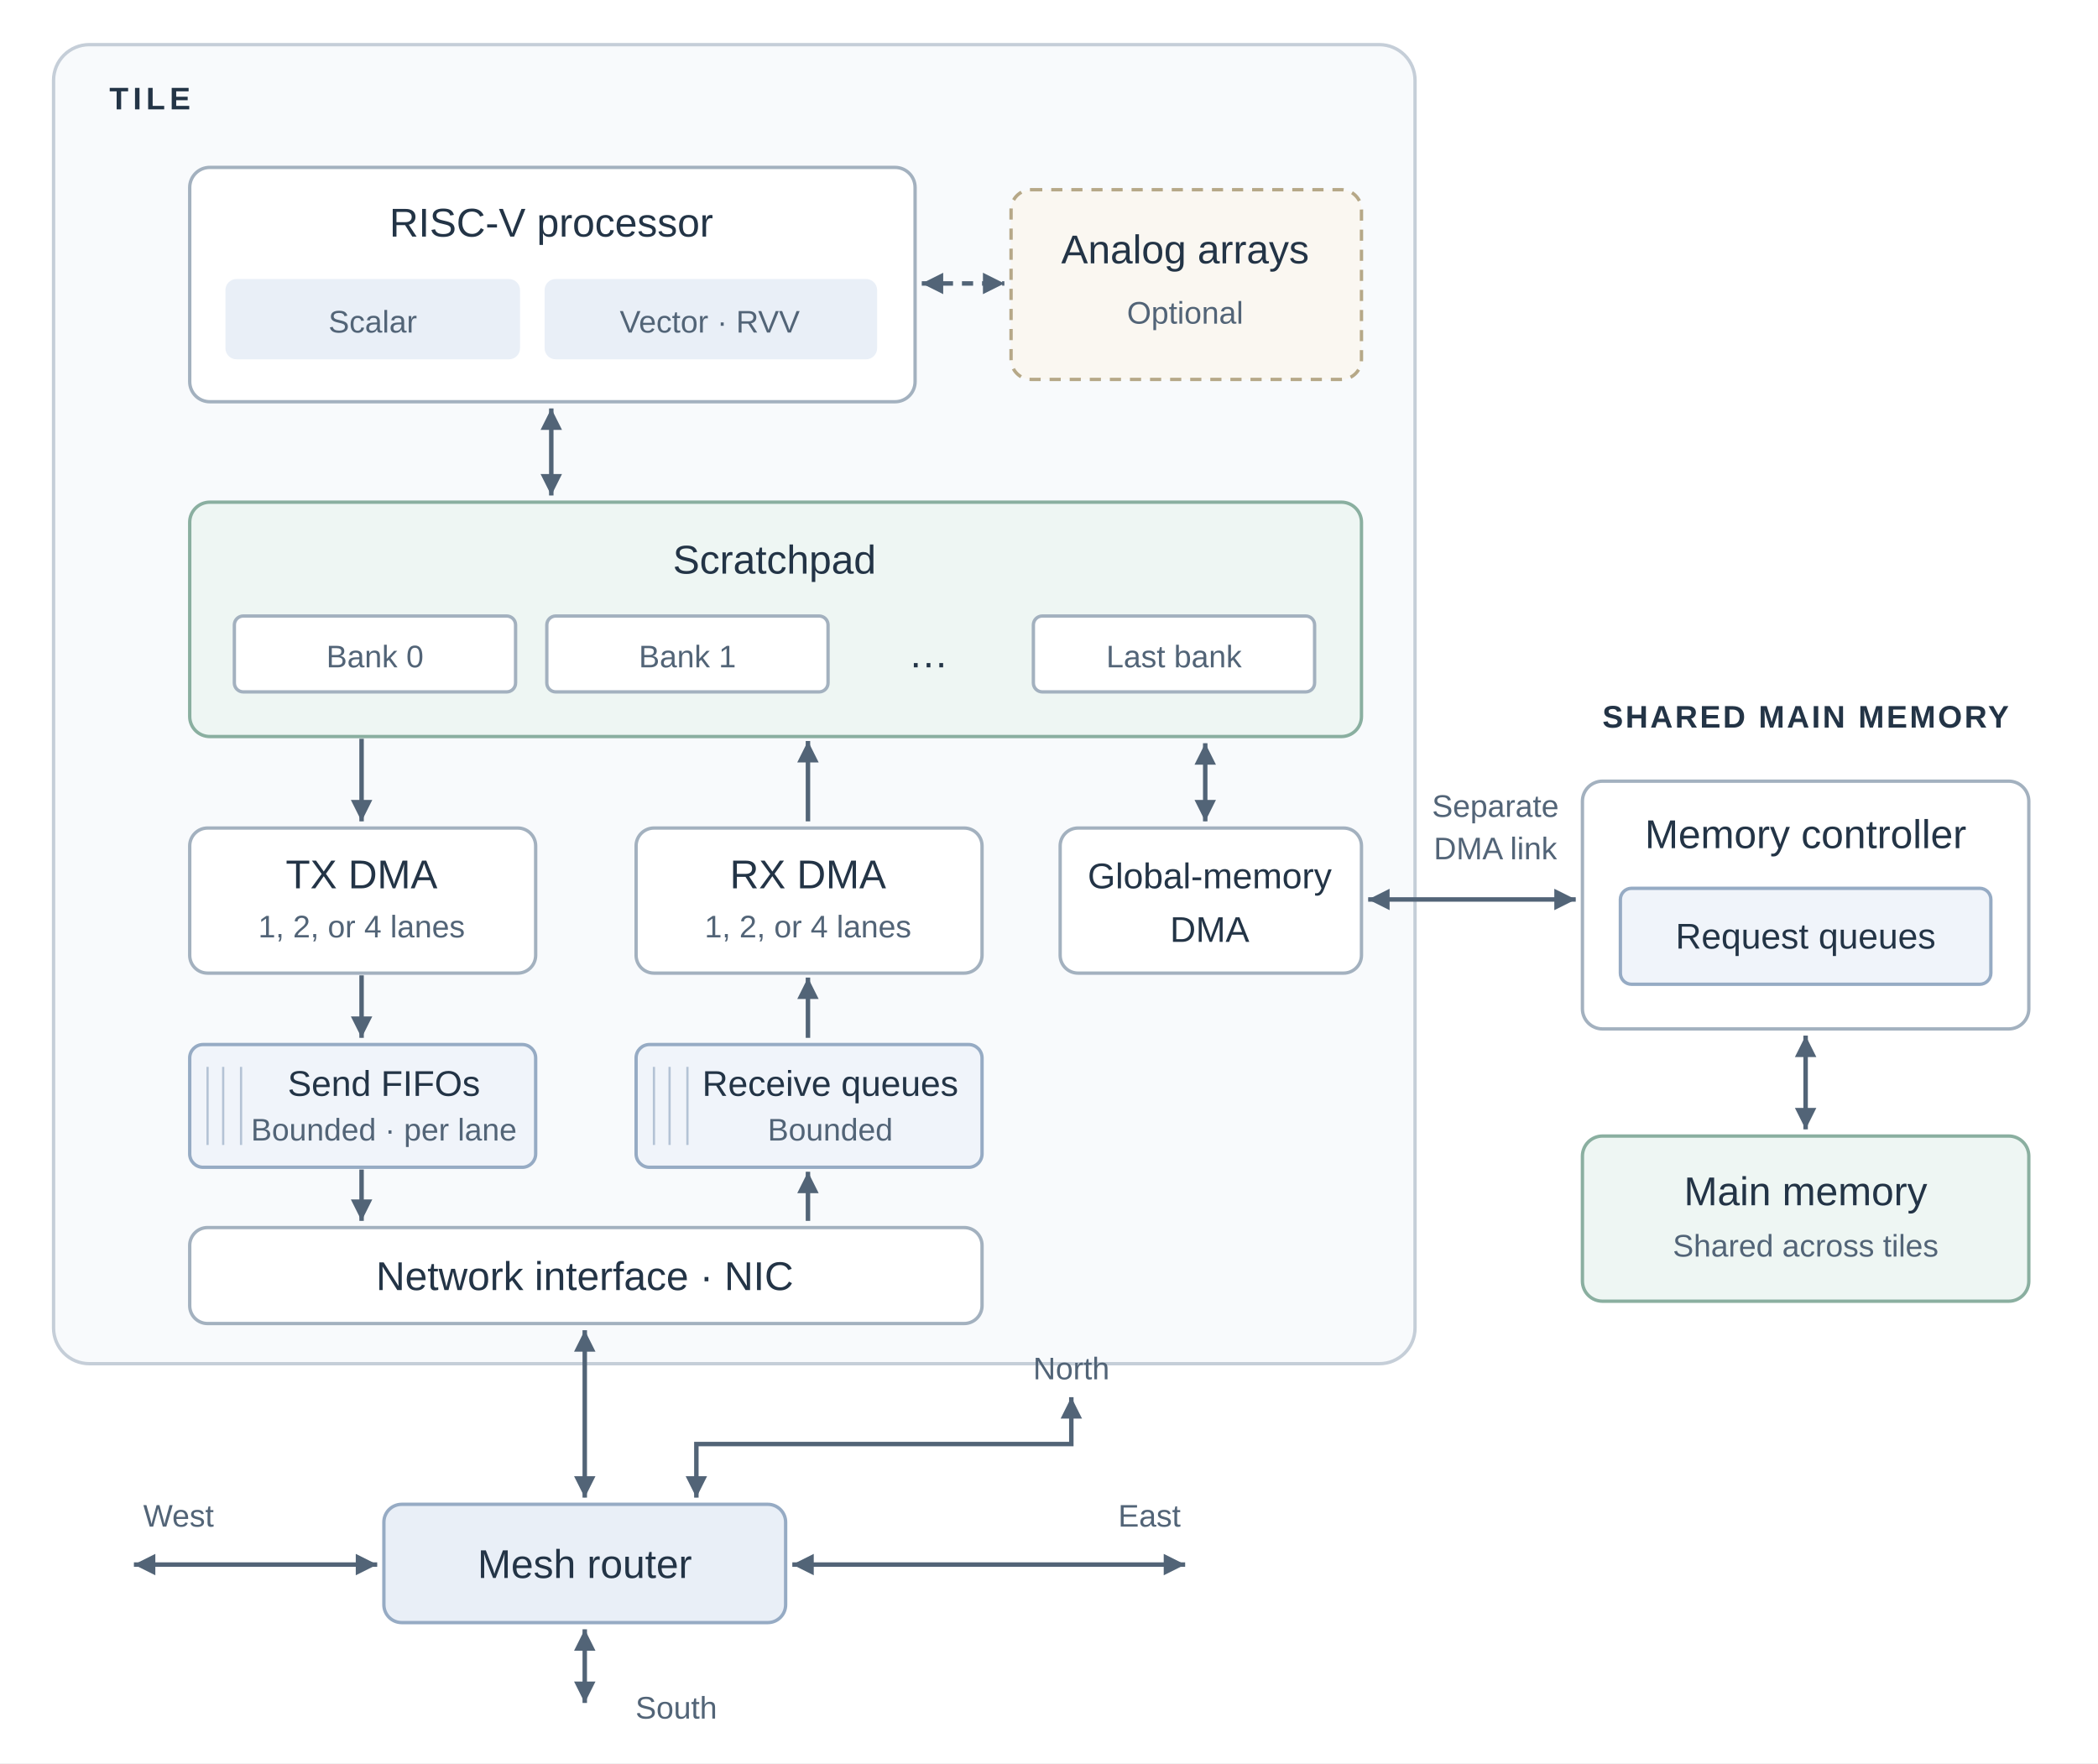
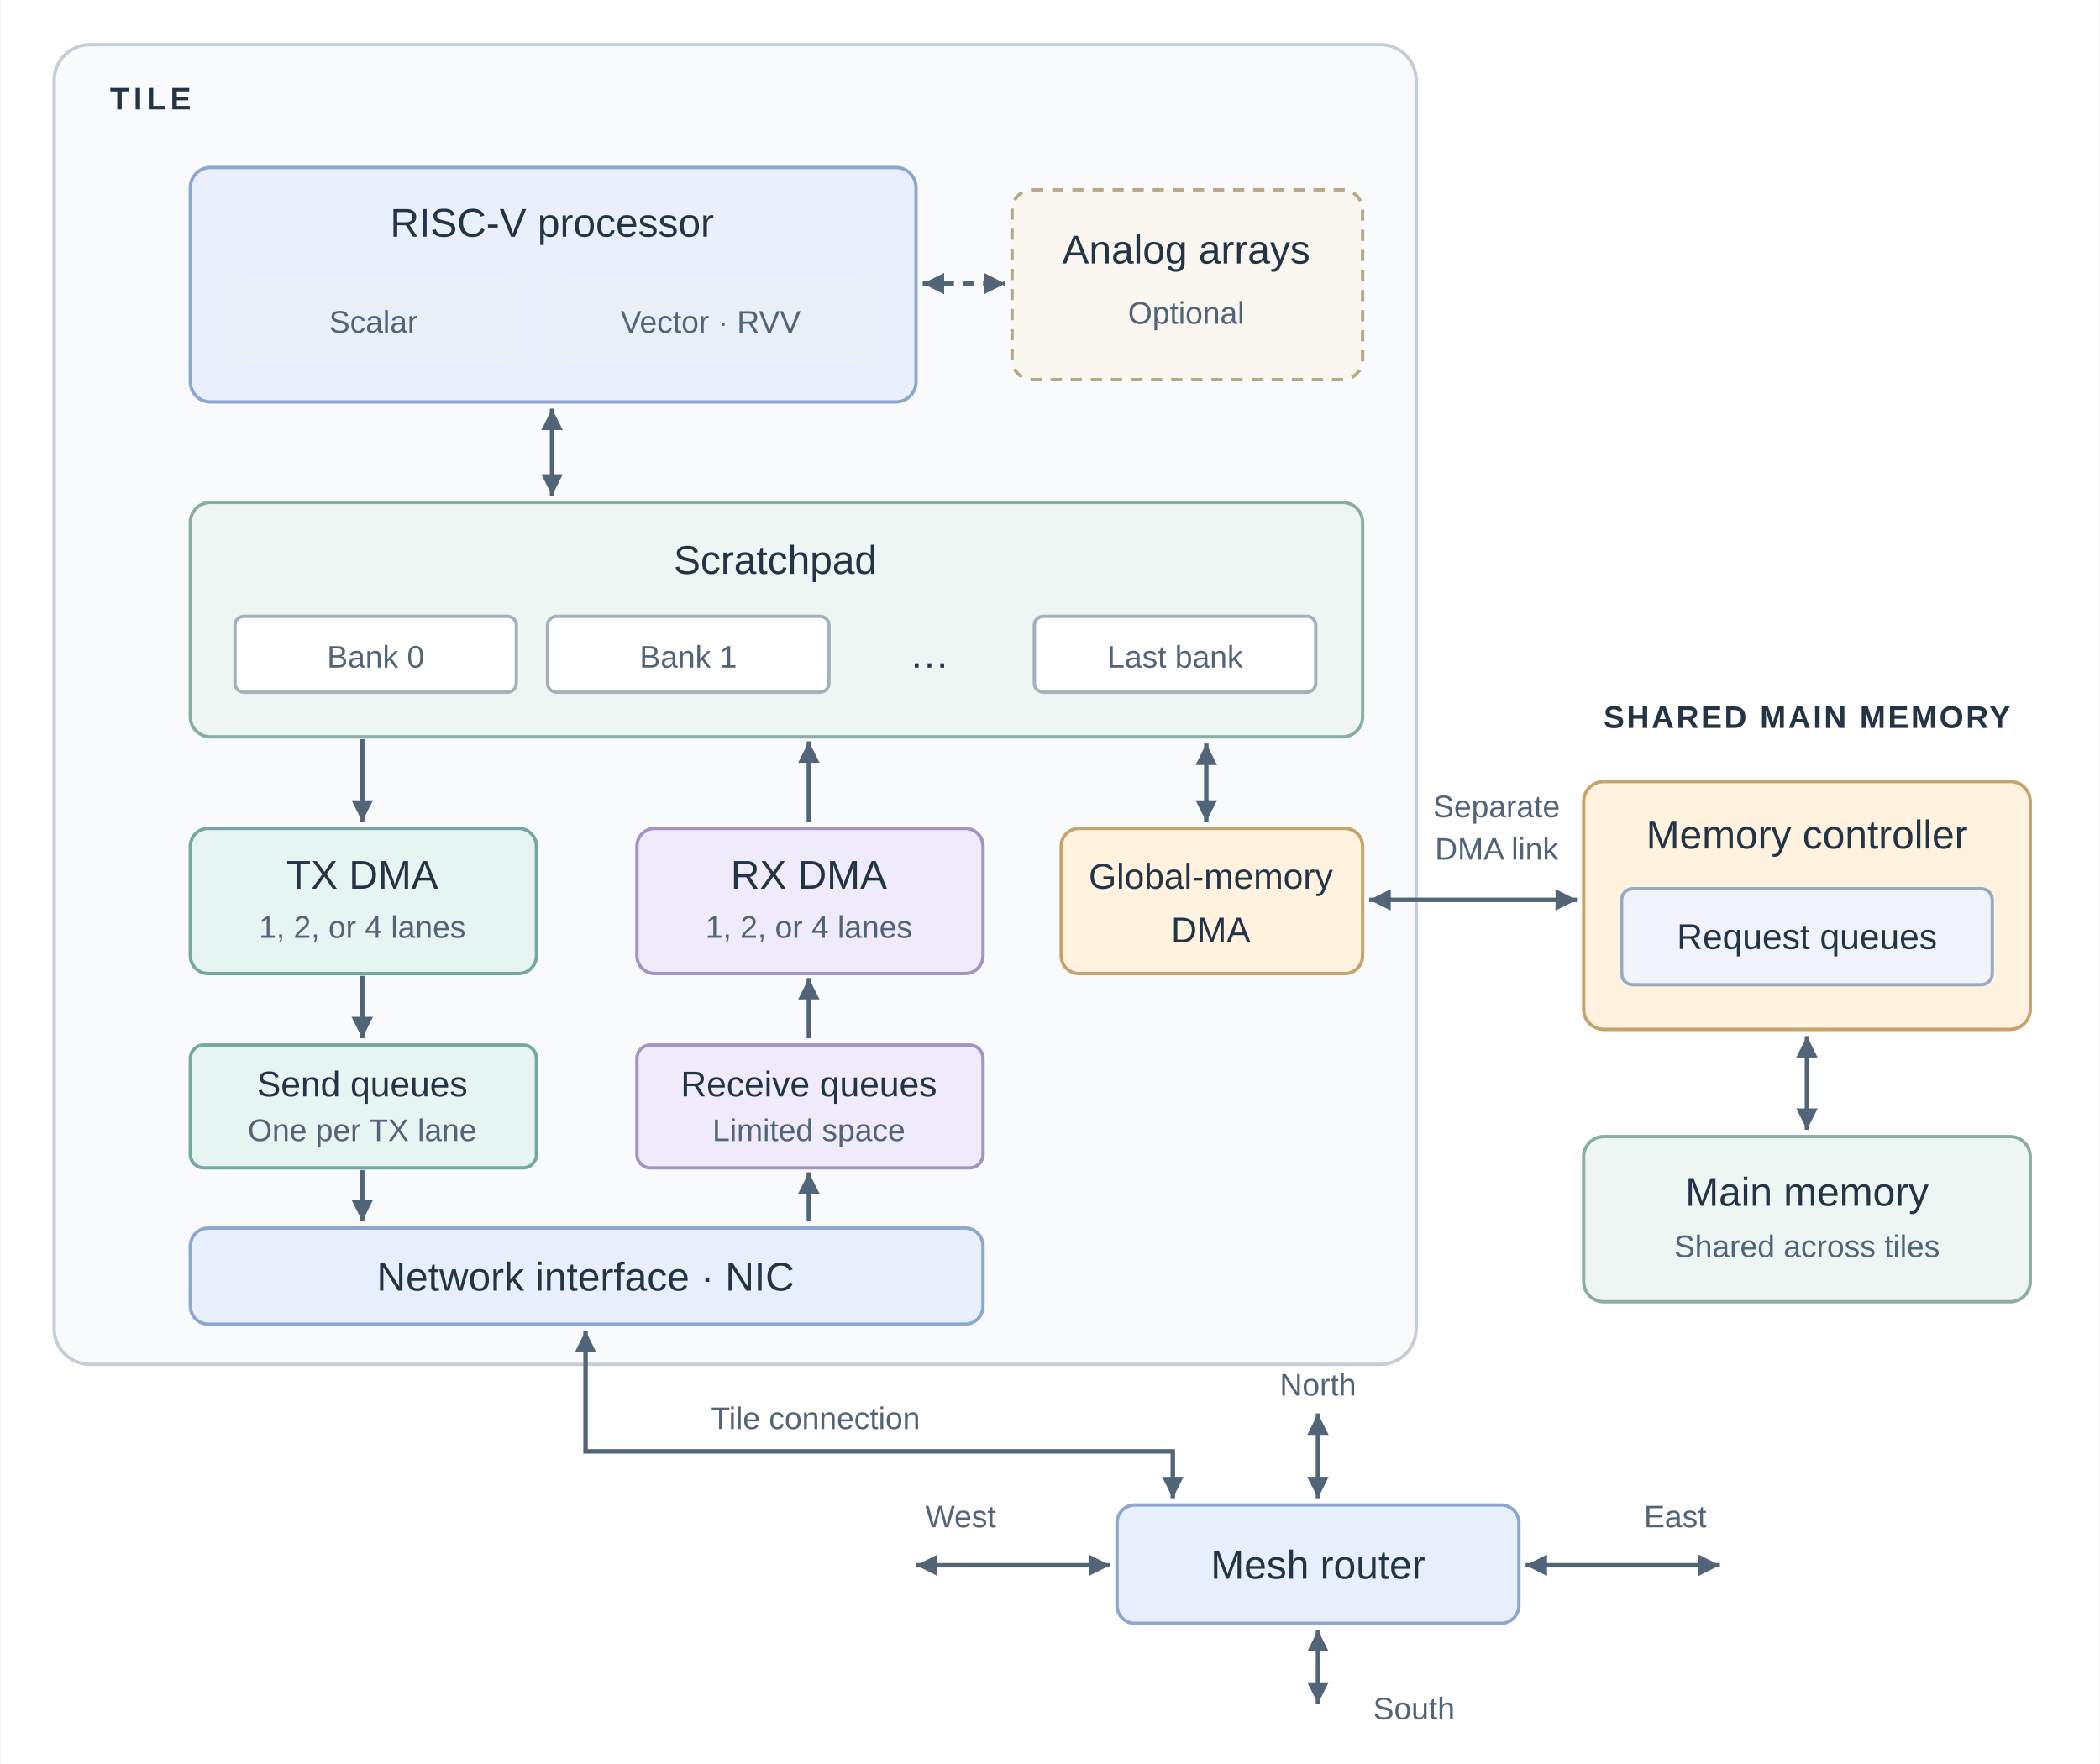
- <svg xmlns="http://www.w3.org/2000/svg" width="940" height="790" viewBox="0 0 940 790" role="img" aria-labelledby="title desc">
+ <svg xmlns="http://www.w3.org/2000/svg" width="800" height="672" viewBox="0 0 940 790" role="img" aria-labelledby="title desc">
  <defs>
    <marker id="end" viewBox="0 0 10 10" refX="9" refY="5" markerWidth="6" markerHeight="6" orient="auto">
      <path d="M 1 1 L 9 5 L 1 9 Z" fill="#526477" />
    </marker>
    <marker id="start" viewBox="0 0 10 10" refX="1" refY="5" markerWidth="6" markerHeight="6" orient="auto">
      <path d="M 9 1 L 1 5 L 9 9 Z" fill="#526477" />
    </marker>
    <style>
      text { font-family: Arial, Helvetica, sans-serif; fill: #233446; font-size: 18px; text-anchor: middle; }
      .small { font-size: 14px; fill: #526477; }
      .wire { fill: none; stroke: #526477; stroke-width: 2; marker-end: url(#end); }
      .both { marker-start: url(#start); }
      .box { fill: #fff; stroke: #a3b1bf; stroke-width: 1.5; }
      .queue { fill: #f0f4fa; stroke: #96abc4; stroke-width: 1.5; }
+       .compute { fill: #eaf0fb; stroke: #8da7cf; }
+       .tx { fill: #e6f4f2; stroke: #73a9a1; }
+       .rx { fill: #efebfa; stroke: #a394c3; }
+       .memory { fill: #fff3df; stroke: #c5a36a; }
+       .network { fill: #e6effb; stroke: #8da7cf; }
    </style>
  </defs>
  <rect width="940" height="790" fill="#fff" />
  <rect x="24" y="20" width="610" height="591" rx="16" fill="#f8fafc" stroke="#c5ced8" stroke-width="1.5" />
  <text x="49" y="49" style="text-anchor:start;font-size:14px;font-weight:bold;letter-spacing:2px">TILE</text>
-   <rect class="box" x="85" y="75" width="325" height="105" rx="9" />
+   <rect class="box compute" x="85" y="75" width="325" height="105" rx="9" />
  <text x="247" y="106">RISC-V processor</text>
  <rect x="101" y="125" width="132" height="36" rx="5" fill="#e9eff7" />
  <rect x="244" y="125" width="149" height="36" rx="5" fill="#e9eff7" />
  <text x="167" y="149" class="small">Scalar</text>
  <text x="318" y="149" class="small">Vector · RVV</text>
  <path class="wire both" d="M 413 127 H 450" stroke-dasharray="5 4" />
  <rect x="453" y="85" width="157" height="85" rx="9" fill="#faf7f1" stroke="#b6a888" stroke-width="1.5" stroke-dasharray="5 4" />
  <text x="531" y="118">Analog arrays</text>
  <text x="531" y="145" class="small">Optional</text>
  <path class="wire both" d="M 247 183 V 222" />
  <rect x="85" y="225" width="525" height="105" rx="9" fill="#eef6f3" stroke="#8aafa0" stroke-width="1.5" />
  <text x="347" y="257">Scratchpad</text>
  <rect class="box" x="105" y="276" width="126" height="34" rx="4" />
  <rect class="box" x="245" y="276" width="126" height="34" rx="4" />
  <rect class="box" x="463" y="276" width="126" height="34" rx="4" />
  <text x="168" y="299" class="small">Bank 0</text>
  <text x="308" y="299" class="small">Bank 1</text>
  <text x="416" y="299">…</text>
  <text x="526" y="299" class="small">Last bank</text>
  <path class="wire" d="M 162 331 V 368" />
  <path class="wire" d="M 362 368 V 332" />
-   <rect class="box" x="85" y="371" width="155" height="65" rx="8" />
-   <rect class="box" x="285" y="371" width="155" height="65" rx="8" />
+   <rect class="box tx" x="85" y="371" width="155" height="65" rx="8" />
+   <rect class="box rx" x="285" y="371" width="155" height="65" rx="8" />
  <text x="162" y="398">TX DMA</text>
  <text x="162" y="420" class="small">1, 2, or 4 lanes</text>
  <text x="362" y="398">RX DMA</text>
  <text x="362" y="420" class="small">1, 2, or 4 lanes</text>
  <path class="wire" d="M 162 437 V 465" />
  <path class="wire" d="M 362 465 V 438" />
-   <rect class="queue" x="85" y="468" width="155" height="55" rx="6" />
-   <rect class="queue" x="285" y="468" width="155" height="55" rx="6" />
-   <path d="M 93 478 V 513 M 100 478 V 513 M 108 478 V 513 M 293 478 V 513 M 300 478 V 513 M 308 478 V 513" stroke="#b4c3d5" fill="none" />
-   <text x="172" y="491" style="font-size:16px">Send FIFOs</text>
-   <text x="172" y="511" class="small">Bounded · per lane</text>
-   <text x="372" y="491" style="font-size:16px">Receive queues</text>
-   <text x="372" y="511" class="small">Bounded</text>
+   <rect class="queue tx" x="85" y="468" width="155" height="55" rx="6" />
+   <rect class="queue rx" x="285" y="468" width="155" height="55" rx="6" />
+   <text x="162" y="491" style="font-size:16px">Send queues</text>
+   <text x="162" y="511" class="small">One per TX lane</text>
+   <text x="362" y="491" style="font-size:16px">Receive queues</text>
+   <text x="362" y="511" class="small">Limited space</text>
  <path class="wire" d="M 162 524 V 547" />
  <path class="wire" d="M 362 547 V 525" />
-   <rect class="box" x="85" y="550" width="355" height="43" rx="8" />
+   <rect class="box network" x="85" y="550" width="355" height="43" rx="8" />
  <text x="262" y="578">Network interface · NIC</text>
  <path class="wire both" d="M 540 333 V 368" />
-   <rect class="box" x="475" y="371" width="135" height="65" rx="8" />
+   <rect class="box memory" x="475" y="371" width="135" height="65" rx="8" />
  <text x="542" y="398" style="font-size:16px">Global-memory</text>
  <text x="542" y="422" style="font-size:16px">DMA</text>
  <path class="wire both" d="M 613 403 H 706" />
  <text x="670" y="366" class="small">Separate</text>
  <text x="670" y="385" class="small">DMA link</text>
  <text x="809" y="326" style="font-size:14px;font-weight:bold;letter-spacing:1px">SHARED MAIN MEMORY</text>
-   <rect class="box" x="709" y="350" width="200" height="111" rx="9" />
+   <rect class="box memory" x="709" y="350" width="200" height="111" rx="9" />
  <text x="809" y="380">Memory controller</text>
  <rect class="queue" x="726" y="398" width="166" height="43" rx="5" />
  <text x="809" y="425" style="font-size:16px">Request queues</text>
  <path class="wire both" d="M 809 464 V 506" />
  <rect x="709" y="509" width="200" height="74" rx="9" fill="#eef6f3" stroke="#8aafa0" stroke-width="1.5" />
  <text x="809" y="540">Main memory</text>
  <text x="809" y="563" class="small">Shared across tiles</text>
-   <path class="wire both" d="M 262 596 V 671" />
-   <rect x="172" y="674" width="180" height="53" rx="8" fill="#e9eff7" stroke="#96abc4" stroke-width="1.5" />
-   <text x="262" y="707">Mesh router</text>
-   <path class="wire both" d="M 169 701 H 60" />
-   <text x="80" y="684" class="small">West</text>
-   <path class="wire both" d="M 355 701 H 531" />
-   <text x="515" y="684" class="small">East</text>
-   <path class="wire both" d="M 312 671 V 647 H 480 V 626" />
-   <text x="480" y="618" class="small">North</text>
-   <path class="wire both" d="M 262 730 V 763" />
-   <text x="303" y="770" class="small">South</text>
+   <path class="wire both" d="M 262 596 V 650 H 525 V 671" />
+   <text x="365" y="640" class="small">Tile connection</text>
+   <rect class="box network" x="500" y="674" width="180" height="53" rx="8" />
+   <text x="590" y="707">Mesh router</text>
+   <path class="wire both" d="M 497 701 H 410" />
+   <text x="430" y="684" class="small">West</text>
+   <path class="wire both" d="M 683 701 H 770" />
+   <text x="750" y="684" class="small">East</text>
+   <path class="wire both" d="M 590 671 V 633" />
+   <text x="590" y="625" class="small">North</text>
+   <path class="wire both" d="M 590 730 V 763" />
+   <text x="633" y="770" class="small">South</text>
</svg>
